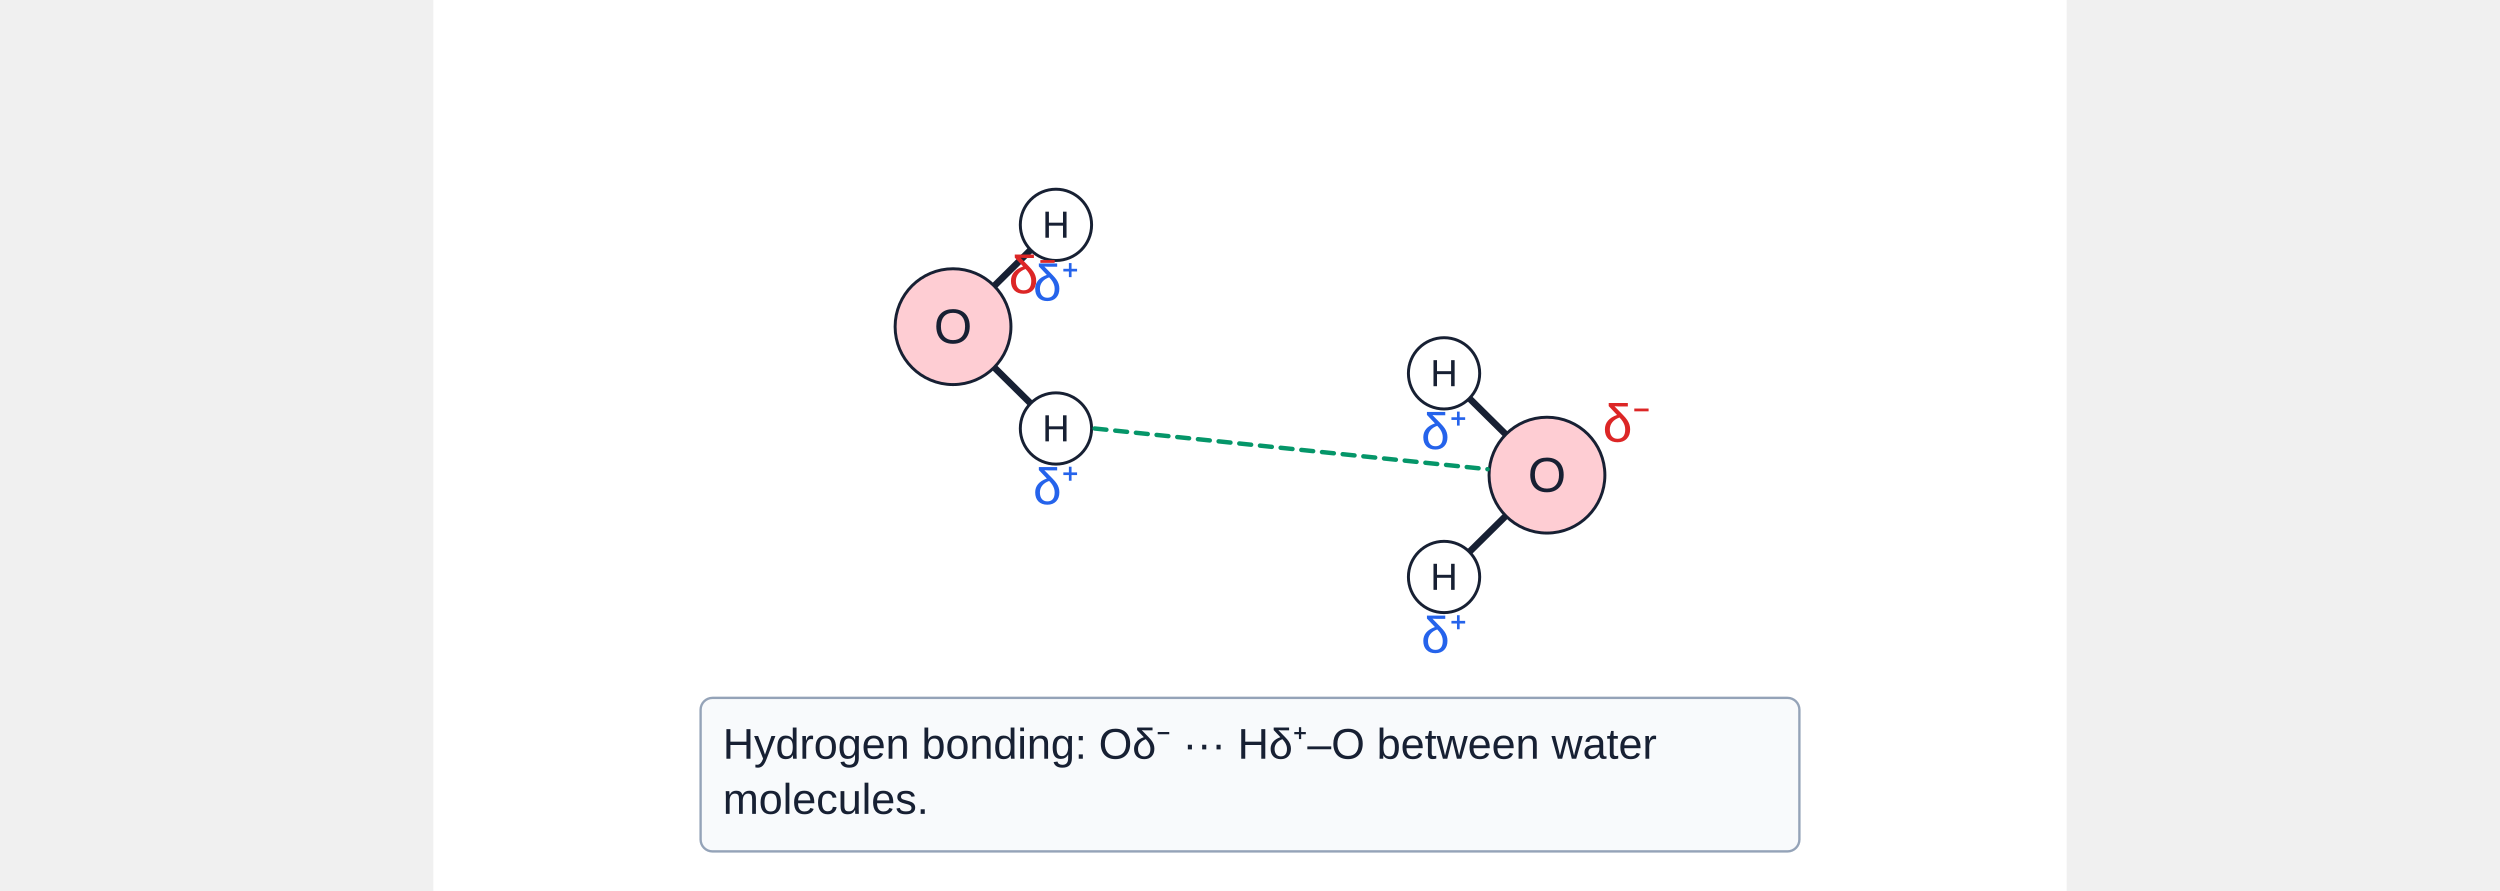
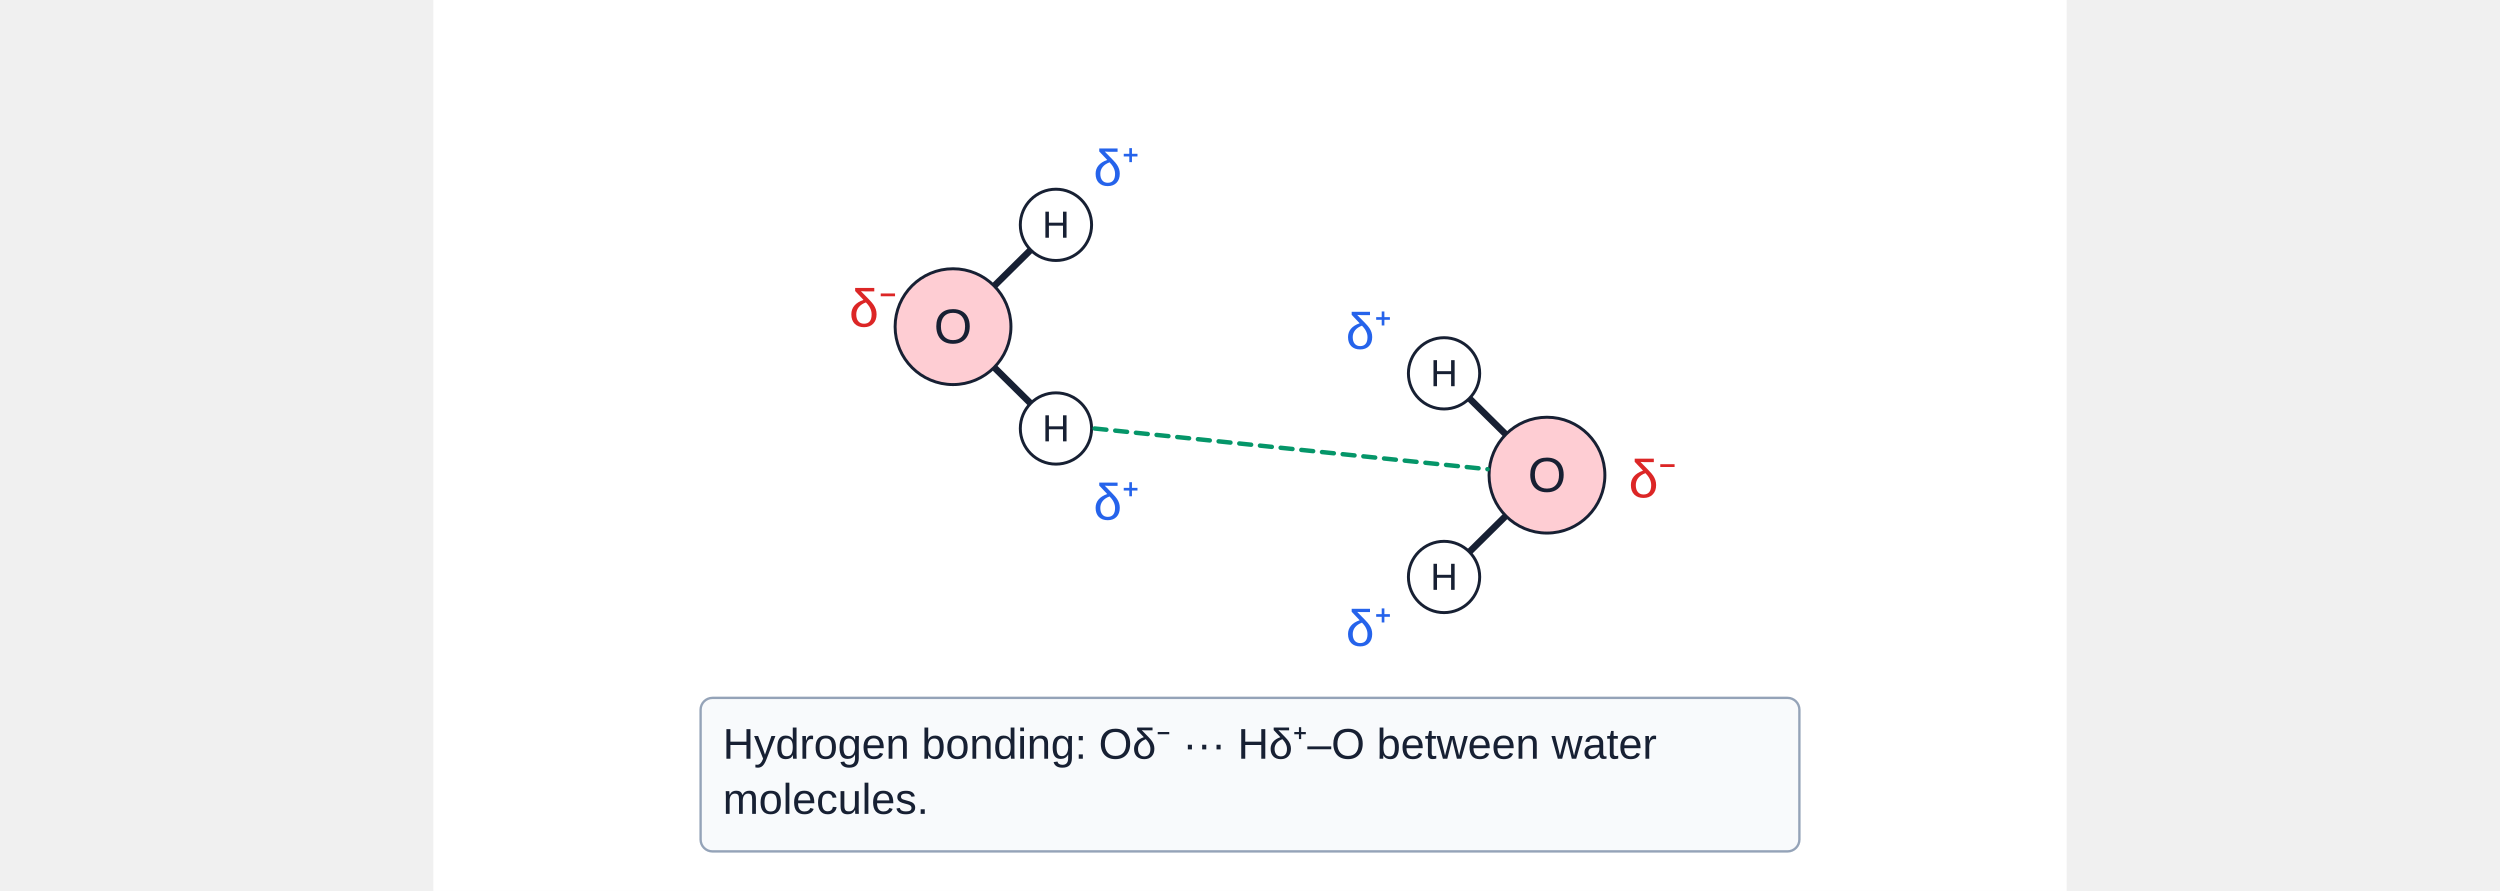
<svg xmlns="http://www.w3.org/2000/svg" width="1100" height="392" viewBox="0 0 1100 600">
  <rect width="100%" height="100%" fill="white" />
  <g font-family="Arial, sans-serif" stroke-linecap="round" stroke-linejoin="round">
    <line x1="350" y1="220" x2="419.314" y2="151.43" stroke="#172033" stroke-width="4.5" />
    <line x1="350" y1="220" x2="419.314" y2="288.57" stroke="#172033" stroke-width="4.5" />
    <circle cx="350" cy="220" r="39.0" fill="#fecdd3" stroke="#172033" stroke-width="2" />
    <text x="350" y="231.22" font-size="33.0" fill="#172033" text-anchor="middle">O</text>
    <circle cx="419.314" cy="151.43" r="24.0" fill="white" stroke="#172033" stroke-width="2" />
    <text x="419.314" y="160.1" font-size="25.5" fill="#172033" text-anchor="middle">H</text>
    <circle cx="419.314" cy="288.57" r="24.0" fill="white" stroke="#172033" stroke-width="2" />
    <text x="419.314" y="297.24" font-size="25.5" fill="#172033" text-anchor="middle">H</text>
-     <text x="387.5" y="197.5" font-size="36.0" fill="#dc2626">δ⁻</text>
-     <text x="419.314" y="202.43" font-size="34.5" fill="#2563eb" text-anchor="middle">δ⁺</text>
-     <text x="419.314" y="339.57" font-size="34.5" fill="#2563eb" text-anchor="middle">δ⁺</text>
+     <text x="280" y="220" font-size="36.0" fill="#dc2626">δ⁻</text>
+     <text x="460" y="125" font-size="34.5" fill="#2563eb" text-anchor="middle">δ⁺</text>
+     <text x="460" y="350" font-size="34.5" fill="#2563eb" text-anchor="middle">δ⁺</text>
    <line x1="750" y1="320" x2="680.686" y2="388.57" stroke="#172033" stroke-width="4.5" />
    <line x1="750" y1="320" x2="680.686" y2="251.43" stroke="#172033" stroke-width="4.5" />
    <circle cx="750" cy="320" r="39.0" fill="#fecdd3" stroke="#172033" stroke-width="2" />
    <text x="750" y="331.22" font-size="33.0" fill="#172033" text-anchor="middle">O</text>
    <circle cx="680.686" cy="388.57" r="24.0" fill="white" stroke="#172033" stroke-width="2" />
    <text x="680.686" y="397.24" font-size="25.5" fill="#172033" text-anchor="middle">H</text>
    <circle cx="680.686" cy="251.43" r="24.0" fill="white" stroke="#172033" stroke-width="2" />
    <text x="680.686" y="260.1" font-size="25.5" fill="#172033" text-anchor="middle">H</text>
-     <text x="787.5" y="297.5" font-size="36.0" fill="#dc2626">δ⁻</text>
-     <text x="680.686" y="439.57" font-size="34.5" fill="#2563eb" text-anchor="middle">δ⁺</text>
-     <text x="680.686" y="302.43" font-size="34.5" fill="#2563eb" text-anchor="middle">δ⁺</text>
+     <text x="805" y="335" font-size="36.0" fill="#dc2626">δ⁻</text>
+     <text x="630" y="435" font-size="34.5" fill="#2563eb" text-anchor="middle">δ⁺</text>
+     <text x="630" y="235" font-size="34.5" fill="#2563eb" text-anchor="middle">δ⁺</text>
    <line x1="445.314" y1="288.57" x2="710" y2="316" stroke="#059669" stroke-width="3" stroke-dasharray="8 6" />
    <rect x="180" y="470" width="740" height="103.4" rx="8" fill="#f8fafc" stroke="#94a3b8" stroke-width="1.6" />
    <text x="195" y="511" font-size="29" fill="#172033">Hydrogen bonding: Oδ⁻ ··· Hδ⁺–O between water</text>
    <text x="195" y="548.12" font-size="29" fill="#172033">molecules.</text>
  </g>
</svg>
